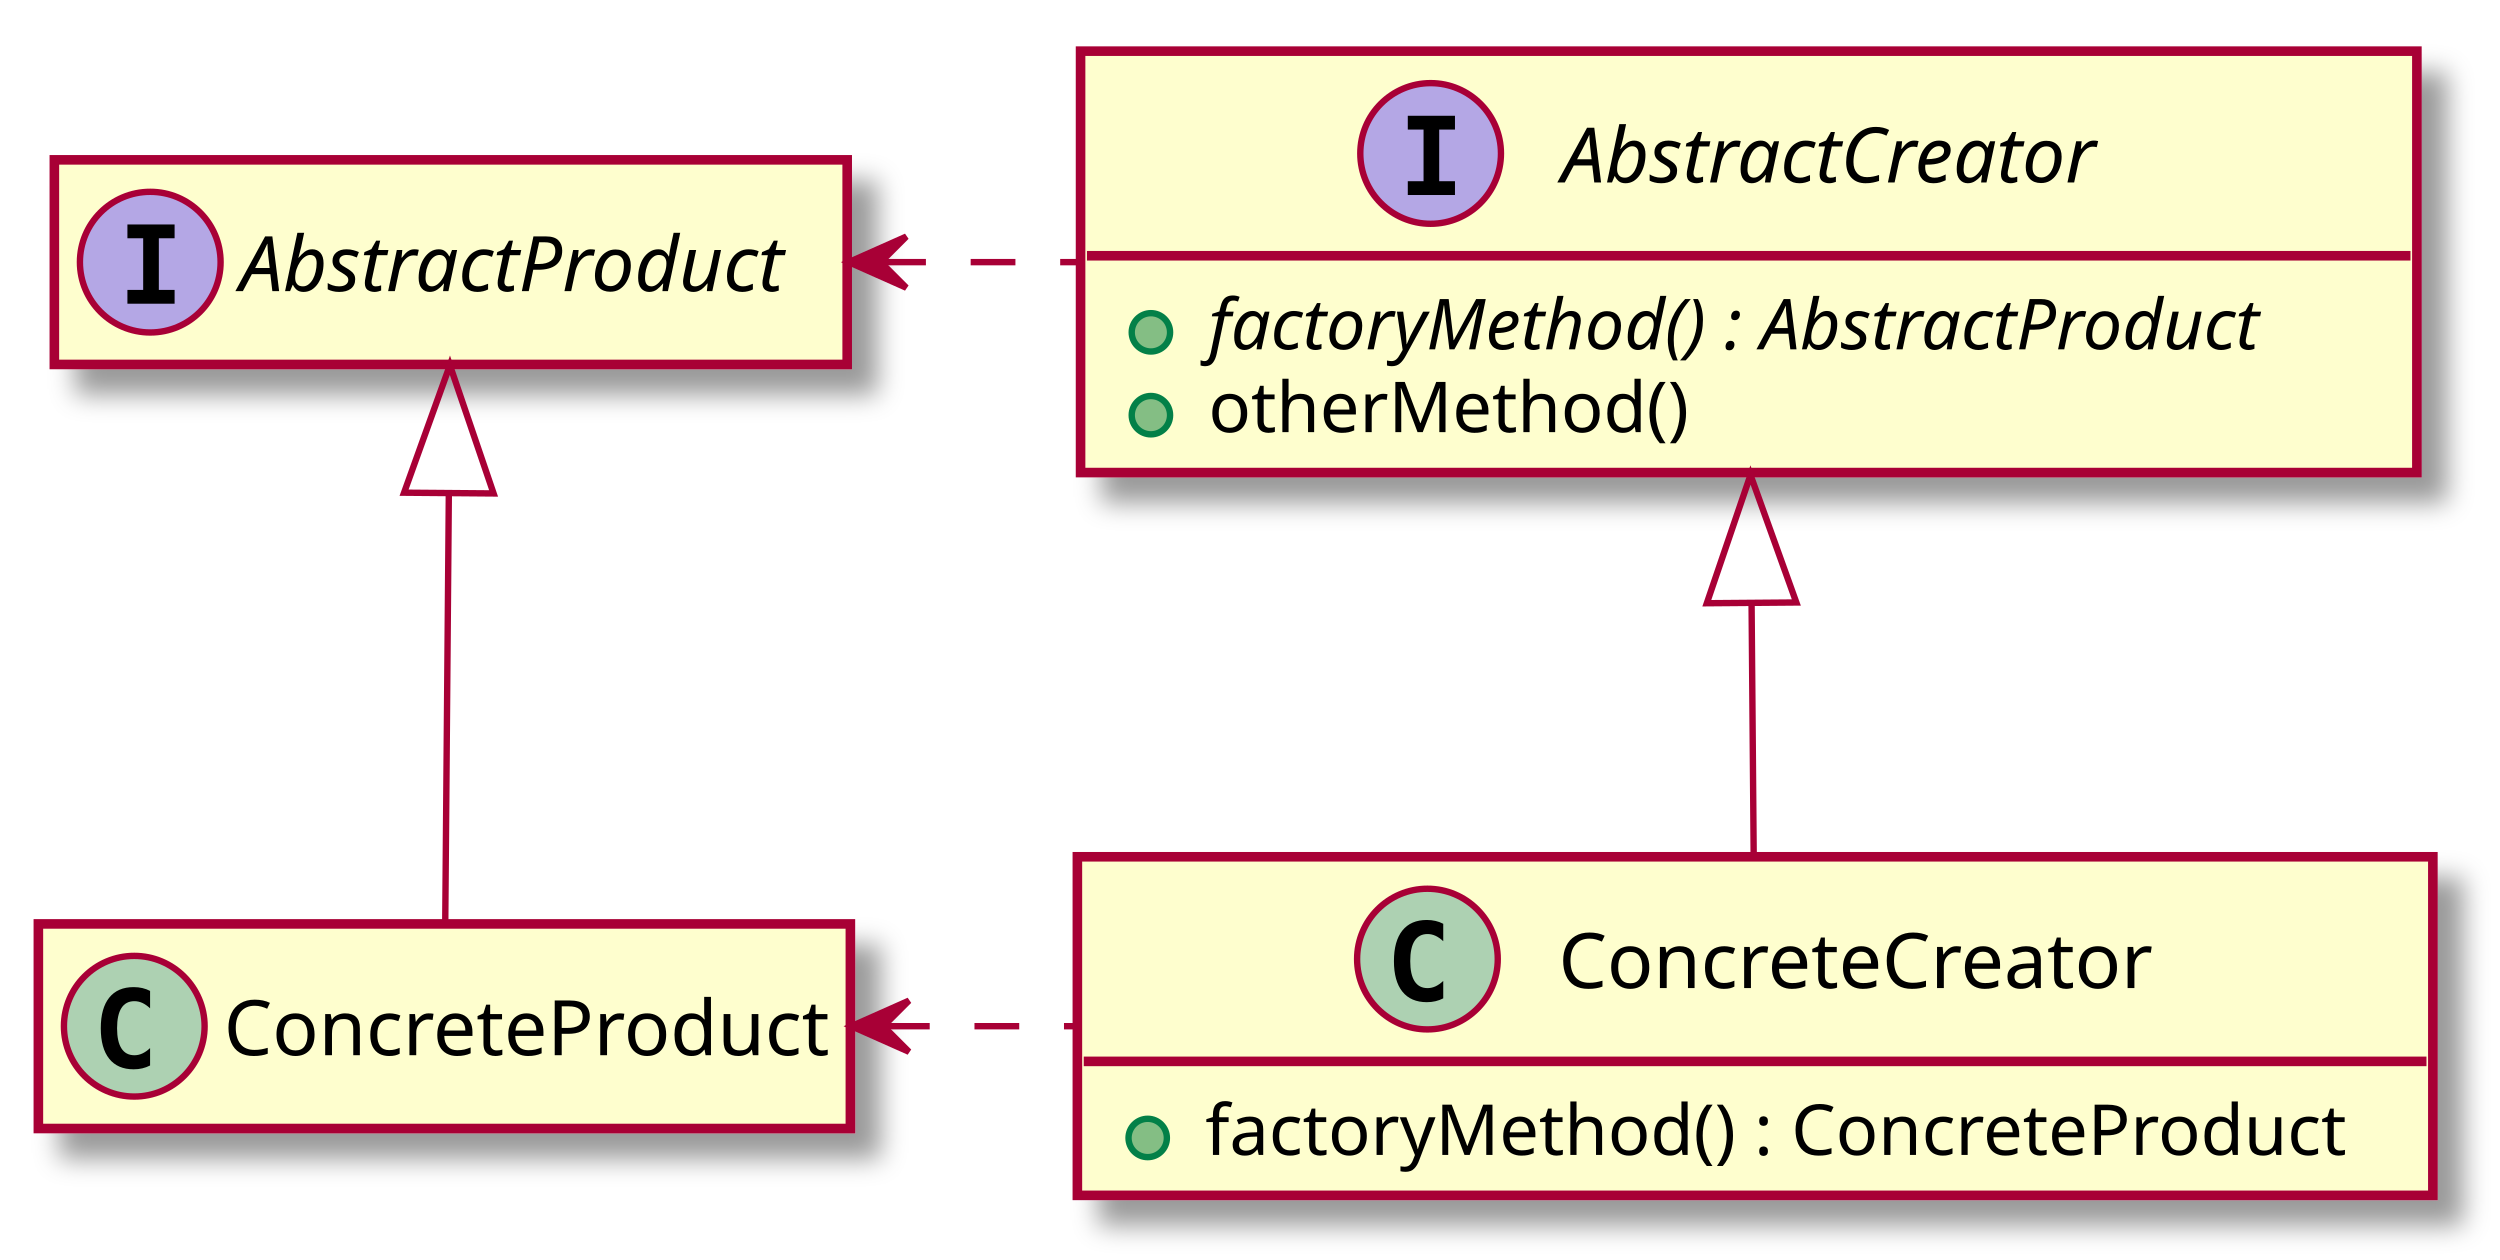
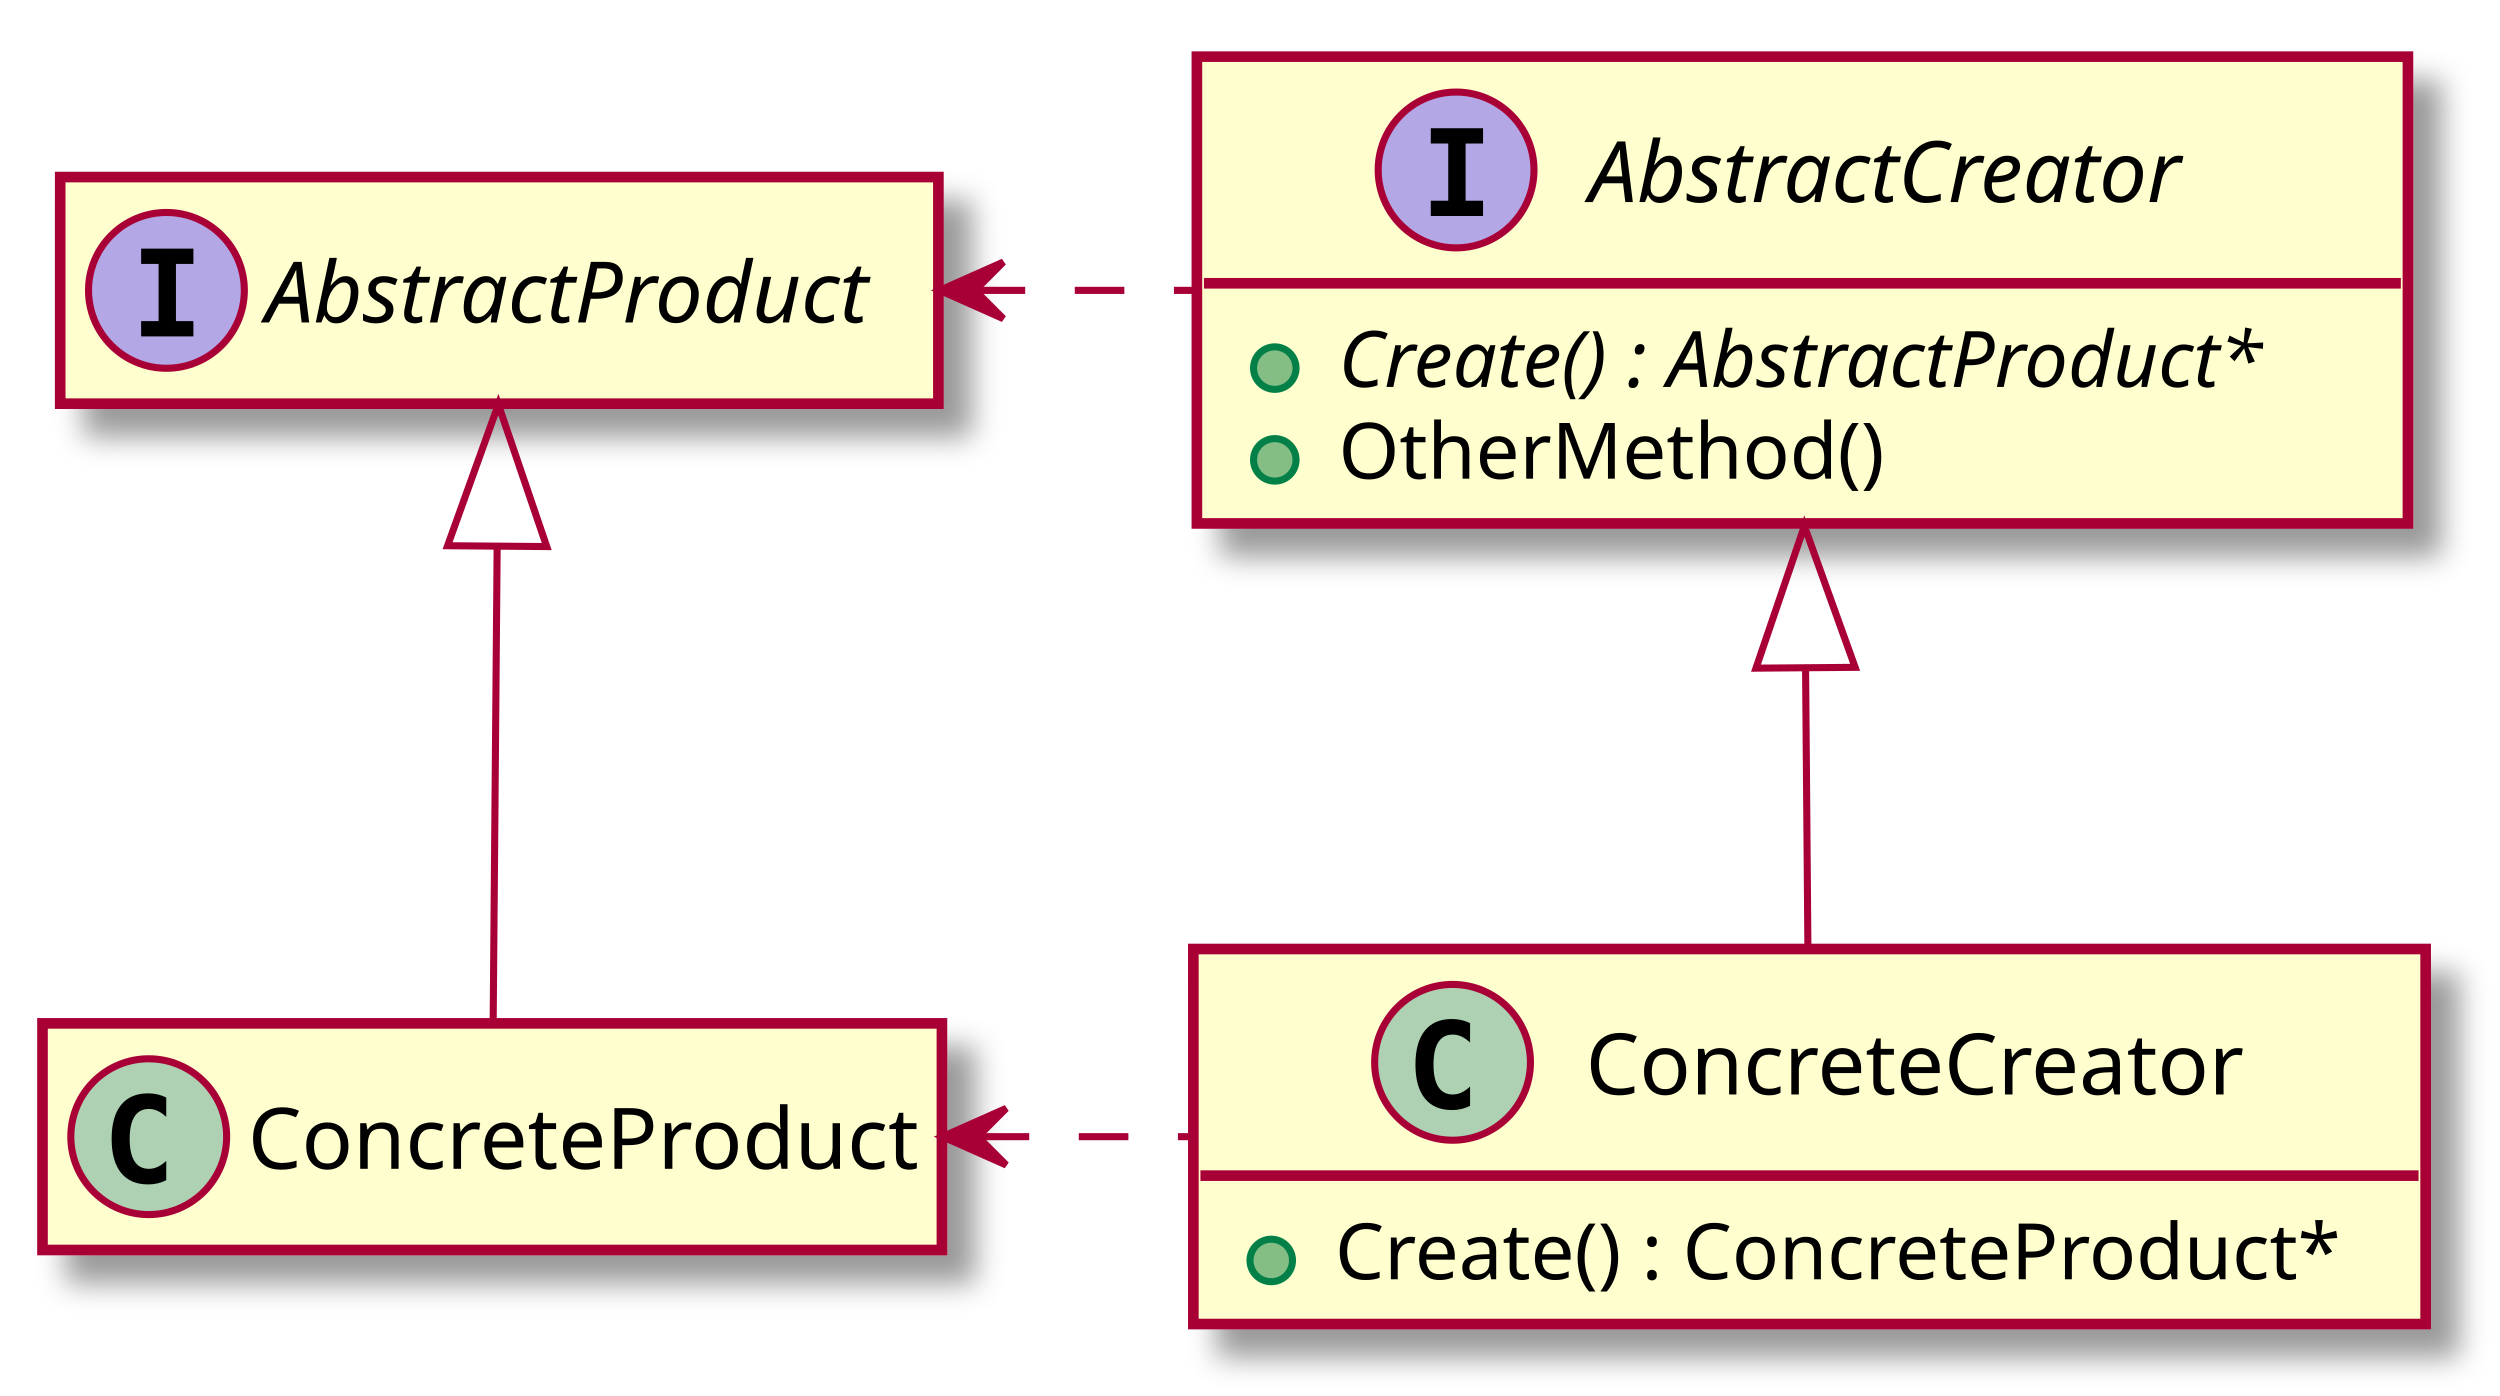
- <svg xmlns="http://www.w3.org/2000/svg" contentScriptType="application/ecmascript" contentStyleType="text/css" height="197px" preserveAspectRatio="none" style="width:391px;height:197px;" version="1.1" viewBox="0 0 391 197" width="391px" zoomAndPan="magnify">
+ <svg xmlns="http://www.w3.org/2000/svg" contentScriptType="application/ecmascript" contentStyleType="text/css" height="197px" preserveAspectRatio="none" style="width:353px;height:197px;" version="1.1" viewBox="0 0 353 197" width="353px" zoomAndPan="magnify">
  <defs>
-     <filter height="300%" id="fju5gkinjp8x9" width="300%" x="-1" y="-1">
+     <filter height="300%" id="fh8hvwam56i01" width="300%" x="-1" y="-1">
      <feGaussianBlur result="blurOut" stdDeviation="2.0" />
      <feColorMatrix in="blurOut" result="blurOut2" type="matrix" values="0 0 0 0 0 0 0 0 0 0 0 0 0 0 0 0 0 0 .4 0" />
      <feOffset dx="4.0" dy="4.0" in="blurOut2" result="blurOut3" />
      <feBlend in="SourceGraphic" in2="blurOut3" mode="normal" />
    </filter>
  </defs>
  <g>
-     <rect fill="#FEFECE" filter="url(#fju5gkinjp8x9)" height="32" id="AbstractProduct" style="stroke: #A80036; stroke-width: 1.5;" width="124" x="8.5" y="25" />
+     <rect fill="#FEFECE" filter="url(#fh8hvwam56i01)" height="32" id="AbstractProduct" style="stroke: #A80036; stroke-width: 1.5;" width="124" x="8.5" y="25" />
    <ellipse cx="23.5" cy="41" fill="#B4A7E5" rx="11" ry="11" style="stroke: #A80036; stroke-width: 1.0;" />
    <path d="M19.928,37.265 L19.928,35.107 L27.307,35.107 L27.307,37.265 L24.842,37.265 L24.842,45.342 L27.307,45.342 L27.307,47.5 L19.928,47.5 L19.928,45.342 L22.393,45.342 L22.393,37.265 Z " />
    <text fill="#000000" font-family="sans-serif" font-size="12" font-style="italic" lengthAdjust="spacingAndGlyphs" textLength="92" x="37.5" y="45.535">AbstractProduct</text>
-     <rect fill="#FEFECE" filter="url(#fju5gkinjp8x9)" height="65.91" id="AbstractCreator" style="stroke: #A80036; stroke-width: 1.5;" width="209" x="169" y="8" />
-     <ellipse cx="223.75" cy="24" fill="#B4A7E5" rx="11" ry="11" style="stroke: #A80036; stroke-width: 1.0;" />
-     <path d="M220.178,20.265 L220.178,18.107 L227.557,18.107 L227.557,20.265 L225.092,20.265 L225.092,28.342 L227.557,28.342 L227.557,30.5 L220.178,30.5 L220.178,28.342 L222.643,28.342 L222.643,20.265 Z " />
-     <text fill="#000000" font-family="sans-serif" font-size="12" font-style="italic" lengthAdjust="spacingAndGlyphs" textLength="91" x="244.25" y="28.535">AbstractCreator</text>
-     <line style="stroke: #A80036; stroke-width: 1.5;" x1="170" x2="377" y1="40" y2="40" />
+     <rect fill="#FEFECE" filter="url(#fh8hvwam56i01)" height="65.91" id="AbstractCreator" style="stroke: #A80036; stroke-width: 1.5;" width="171" x="169" y="8" />
+     <ellipse cx="205.6" cy="24" fill="#B4A7E5" rx="11" ry="11" style="stroke: #A80036; stroke-width: 1.0;" />
+     <path d="M202.028,20.265 L202.028,18.107 L209.407,18.107 L209.407,20.265 L206.942,20.265 L206.942,28.342 L209.407,28.342 L209.407,30.5 L202.028,30.5 L202.028,28.342 L204.493,28.342 L204.493,20.265 Z " />
+     <text fill="#000000" font-family="sans-serif" font-size="12" font-style="italic" lengthAdjust="spacingAndGlyphs" textLength="91" x="224.4" y="28.535">AbstractCreator</text>
+     <line style="stroke: #A80036; stroke-width: 1.5;" x1="170" x2="339" y1="40" y2="40" />
    <ellipse cx="180" cy="51.977" fill="#84BE84" rx="3" ry="3" style="stroke: #038048; stroke-width: 1.0;" />
-     <text fill="#000000" font-family="sans-serif" font-size="11" font-style="italic" lengthAdjust="spacingAndGlyphs" textLength="183" x="189" y="54.635">factoryMethod() : AbstractProduct</text>
+     <text fill="#000000" font-family="sans-serif" font-size="11" font-style="italic" lengthAdjust="spacingAndGlyphs" textLength="145" x="189" y="54.635">Create() : AbstractProduct*</text>
    <ellipse cx="180" cy="64.933" fill="#84BE84" rx="3" ry="3" style="stroke: #038048; stroke-width: 1.0;" />
-     <text fill="#000000" font-family="sans-serif" font-size="11" lengthAdjust="spacingAndGlyphs" textLength="77" x="189" y="67.59">otherMethod()</text>
-     <rect fill="#FEFECE" filter="url(#fju5gkinjp8x9)" height="32" id="ConcreteProduct" style="stroke: #A80036; stroke-width: 1.5;" width="127" x="6" y="144.5" />
+     <text fill="#000000" font-family="sans-serif" font-size="11" lengthAdjust="spacingAndGlyphs" textLength="79" x="189" y="67.59">OtherMethod()</text>
+     <rect fill="#FEFECE" filter="url(#fh8hvwam56i01)" height="32" id="ConcreteProduct" style="stroke: #A80036; stroke-width: 1.5;" width="127" x="6" y="144.5" />
    <ellipse cx="21" cy="160.5" fill="#ADD1B2" rx="11" ry="11" style="stroke: #A80036; stroke-width: 1.0;" />
    <path d="M23.473,166.643 Q22.892,166.942 22.253,167.091 Q21.614,167.241 20.908,167.241 Q18.401,167.241 17.081,165.589 Q15.762,163.937 15.762,160.816 Q15.762,157.686 17.081,156.035 Q18.401,154.383 20.908,154.383 Q21.614,154.383 22.261,154.532 Q22.909,154.682 23.473,154.981 L23.473,157.703 Q22.842,157.122 22.249,156.852 Q21.655,156.583 21.024,156.583 Q19.68,156.583 18.995,157.649 Q18.31,158.716 18.31,160.816 Q18.31,162.908 18.995,163.974 Q19.68,165.041 21.024,165.041 Q21.655,165.041 22.249,164.771 Q22.842,164.501 23.473,163.92 Z " />
    <text fill="#000000" font-family="sans-serif" font-size="12" lengthAdjust="spacingAndGlyphs" textLength="95" x="35" y="165.035">ConcreteProduct</text>
-     <rect fill="#FEFECE" filter="url(#fju5gkinjp8x9)" height="52.955" id="ConcreteCreator" style="stroke: #A80036; stroke-width: 1.5;" width="212" x="168.5" y="134" />
-     <ellipse cx="223.25" cy="150" fill="#ADD1B2" rx="11" ry="11" style="stroke: #A80036; stroke-width: 1.0;" />
-     <path d="M225.723,156.143 Q225.142,156.442 224.503,156.591 Q223.864,156.741 223.158,156.741 Q220.651,156.741 219.332,155.089 Q218.012,153.437 218.012,150.316 Q218.012,147.186 219.332,145.535 Q220.651,143.883 223.158,143.883 Q223.864,143.883 224.511,144.032 Q225.159,144.182 225.723,144.481 L225.723,147.203 Q225.092,146.622 224.499,146.352 Q223.905,146.083 223.274,146.083 Q221.93,146.083 221.245,147.149 Q220.56,148.216 220.56,150.316 Q220.56,152.408 221.245,153.474 Q221.93,154.541 223.274,154.541 Q223.905,154.541 224.499,154.271 Q225.092,154.001 225.723,153.42 Z " />
-     <text fill="#000000" font-family="sans-serif" font-size="12" lengthAdjust="spacingAndGlyphs" textLength="94" x="243.75" y="154.535">ConcreteCreator</text>
-     <line style="stroke: #A80036; stroke-width: 1.5;" x1="169.5" x2="379.5" y1="166" y2="166" />
+     <rect fill="#FEFECE" filter="url(#fh8hvwam56i01)" height="52.955" id="ConcreteCreator" style="stroke: #A80036; stroke-width: 1.5;" width="174" x="168.5" y="134" />
+     <ellipse cx="205.1" cy="150" fill="#ADD1B2" rx="11" ry="11" style="stroke: #A80036; stroke-width: 1.0;" />
+     <path d="M207.573,156.143 Q206.992,156.442 206.353,156.591 Q205.714,156.741 205.008,156.741 Q202.501,156.741 201.181,155.089 Q199.862,153.437 199.862,150.316 Q199.862,147.186 201.181,145.535 Q202.501,143.883 205.008,143.883 Q205.714,143.883 206.361,144.032 Q207.009,144.182 207.573,144.481 L207.573,147.203 Q206.942,146.622 206.349,146.352 Q205.755,146.083 205.124,146.083 Q203.78,146.083 203.095,147.149 Q202.41,148.216 202.41,150.316 Q202.41,152.408 203.095,153.474 Q203.78,154.541 205.124,154.541 Q205.755,154.541 206.349,154.271 Q206.942,154.001 207.573,153.42 Z " />
+     <text fill="#000000" font-family="sans-serif" font-size="12" lengthAdjust="spacingAndGlyphs" textLength="94" x="223.9" y="154.535">ConcreteCreator</text>
+     <line style="stroke: #A80036; stroke-width: 1.5;" x1="169.5" x2="341.5" y1="166" y2="166" />
    <ellipse cx="179.5" cy="177.977" fill="#84BE84" rx="3" ry="3" style="stroke: #038048; stroke-width: 1.0;" />
-     <text fill="#000000" font-family="sans-serif" font-size="11" lengthAdjust="spacingAndGlyphs" textLength="186" x="188.5" y="180.635">factoryMethod() : ConcreteProduct</text>
-     <path d="M137.812,41 C148.129,41 158.445,41 168.761,41 " fill="none" id="AbstractProduct-AbstractCreator" style="stroke: #A80036; stroke-width: 1.0; stroke-dasharray: 7.0,7.0;" />
-     <polygon fill="#A80036" points="132.748,41,141.748,45,137.748,41,141.748,37,132.748,41" style="stroke: #A80036; stroke-width: 1.0;" />
+     <text fill="#000000" font-family="sans-serif" font-size="11" lengthAdjust="spacingAndGlyphs" textLength="148" x="188.5" y="180.635">Create() : ConcreteProduct*</text>
+     <path d="M137.758,41 C148.119,41 158.479,41 168.84,41 " fill="none" id="AbstractProduct-AbstractCreator" style="stroke: #A80036; stroke-width: 1.0; stroke-dasharray: 7.0,7.0;" />
+     <polygon fill="#A80036" points="132.672,41,141.672,45,137.672,41,141.672,37,132.672,41" style="stroke: #A80036; stroke-width: 1.0;" />
    <path d="M70.198,77.137 C70.01,99.491 69.779,127.1 69.636,144.257 " fill="none" id="AbstractProduct-ConcreteProduct" style="stroke: #A80036; stroke-width: 1.0;" />
    <polygon fill="none" points="63.198,77.057,70.365,57.116,77.197,77.174,63.198,77.057" style="stroke: #A80036; stroke-width: 1.0;" />
-     <path d="M273.946,94.322 C274.061,108.002 274.179,122.136 274.277,133.812 " fill="none" id="AbstractCreator-ConcreteCreator" style="stroke: #A80036; stroke-width: 1.0;" />
-     <polygon fill="none" points="266.946,94.345,273.779,74.287,280.946,94.228,266.946,94.345" style="stroke: #A80036; stroke-width: 1.0;" />
-     <path d="M138.407,160.5 C148.437,160.5 158.467,160.5 168.497,160.5 " fill="none" id="ConcreteProduct-ConcreteCreator" style="stroke: #A80036; stroke-width: 1.0; stroke-dasharray: 7.0,7.0;" />
-     <polygon fill="#A80036" points="133.162,160.5,142.162,164.5,138.162,160.5,142.162,156.5,133.162,160.5" style="stroke: #A80036; stroke-width: 1.0;" />
+     <path d="M254.946,94.322 C255.061,108.002 255.179,122.136 255.277,133.812 " fill="none" id="AbstractCreator-ConcreteCreator" style="stroke: #A80036; stroke-width: 1.0;" />
+     <polygon fill="none" points="247.946,94.345,254.779,74.287,261.946,94.228,247.946,94.345" style="stroke: #A80036; stroke-width: 1.0;" />
+     <path d="M138.327,160.5 C148.373,160.5 158.418,160.5 168.463,160.5 " fill="none" id="ConcreteProduct-ConcreteCreator" style="stroke: #A80036; stroke-width: 1.0; stroke-dasharray: 7.0,7.0;" />
+     <polygon fill="#A80036" points="133.074,160.5,142.074,164.5,138.074,160.5,142.074,156.5,133.074,160.5" style="stroke: #A80036; stroke-width: 1.0;" />
  </g>
</svg>
